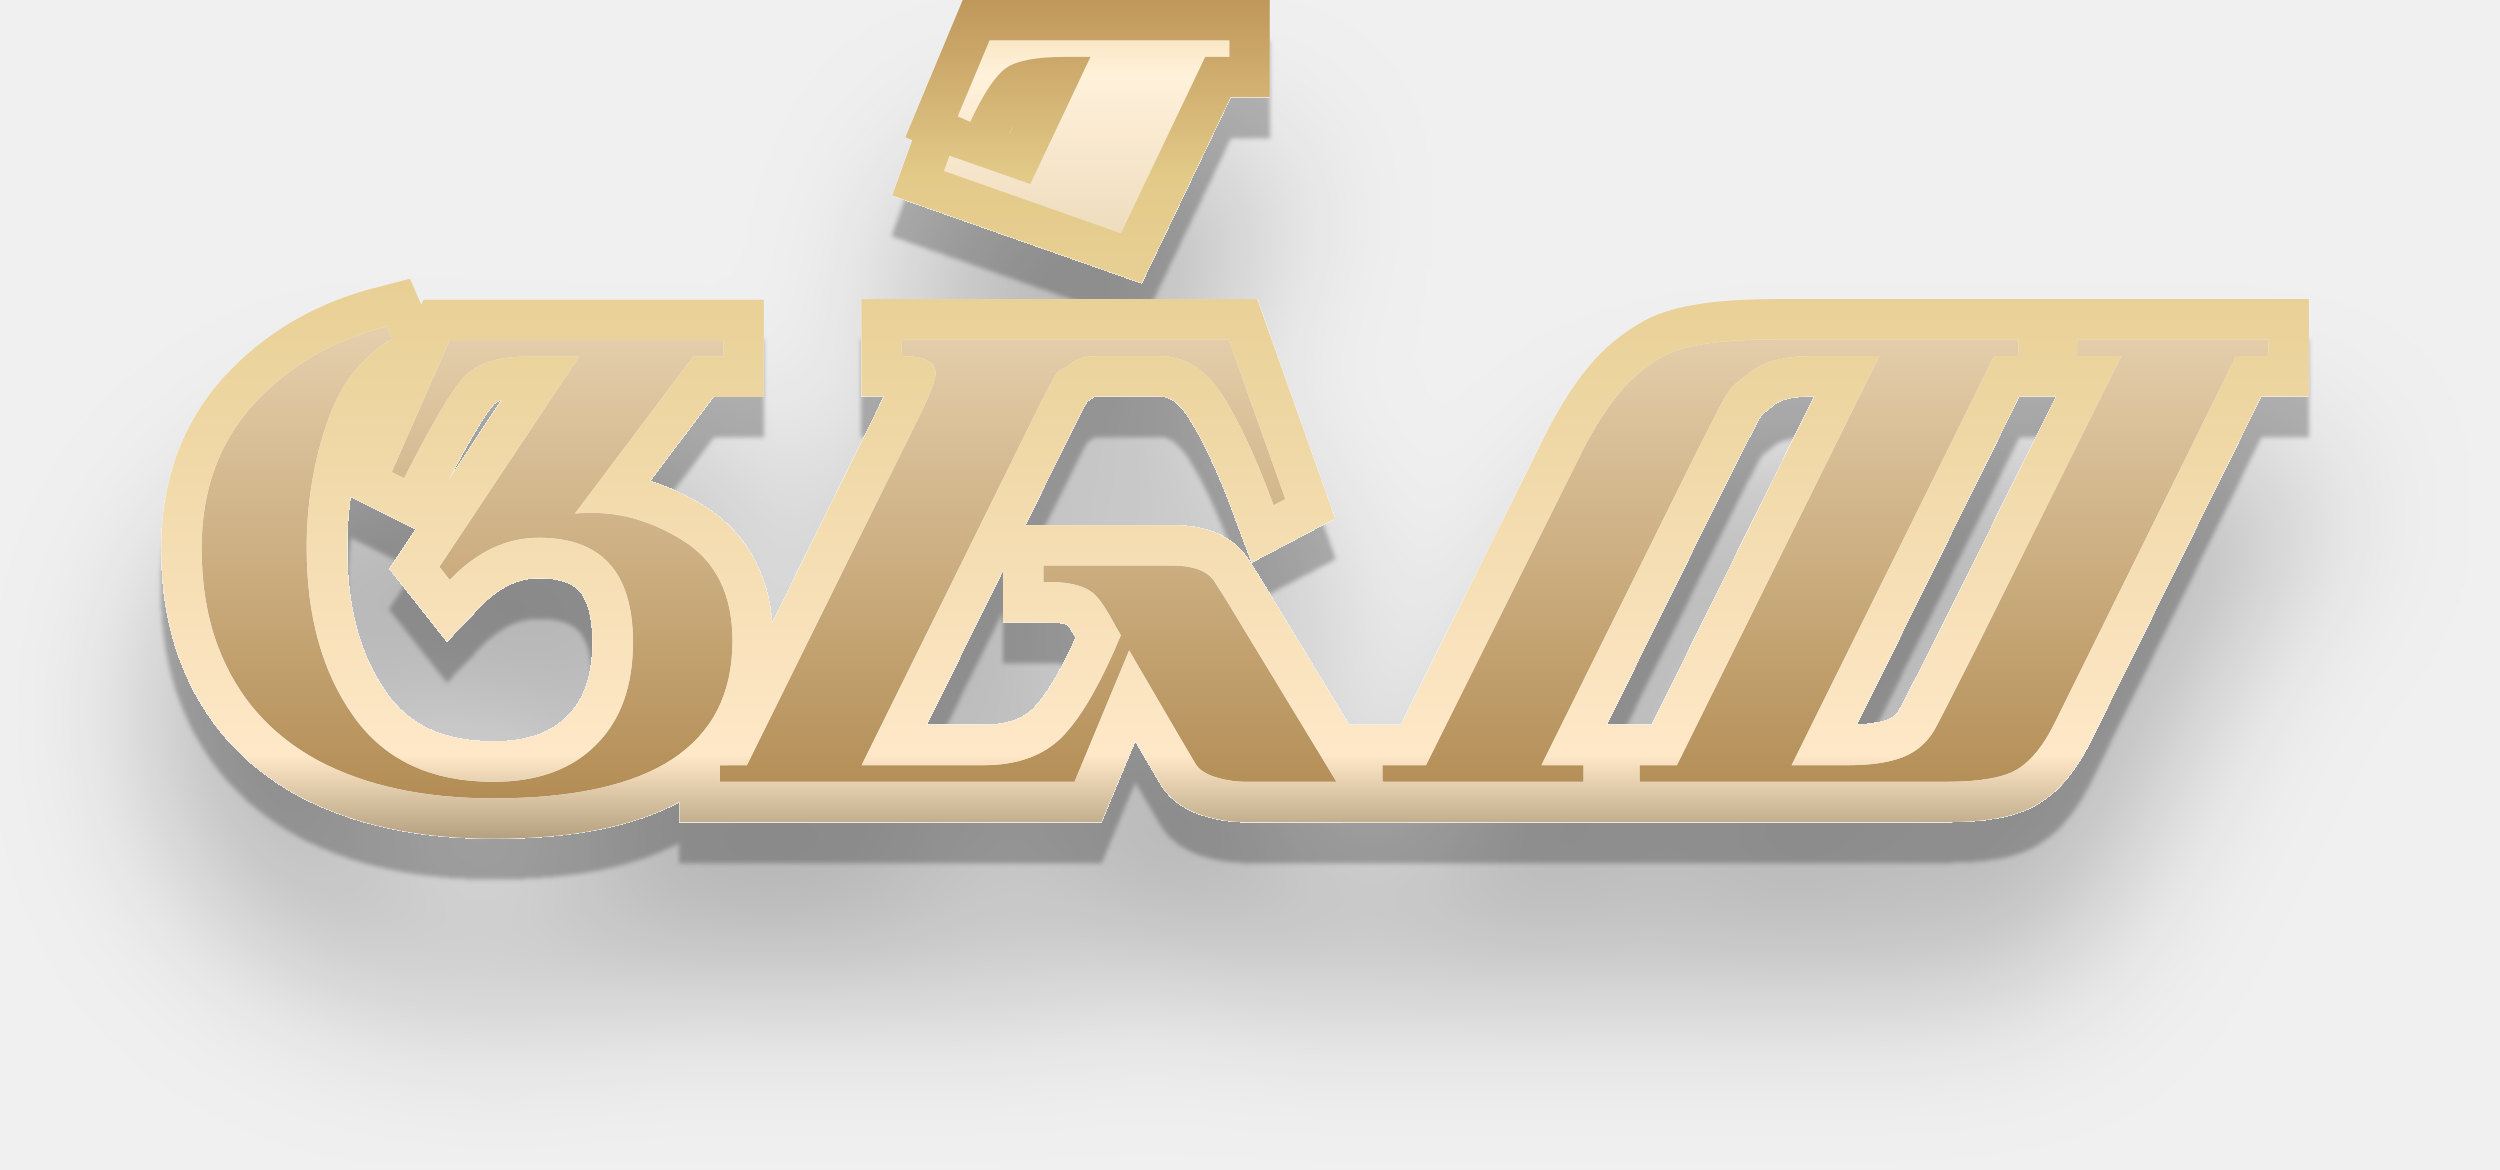
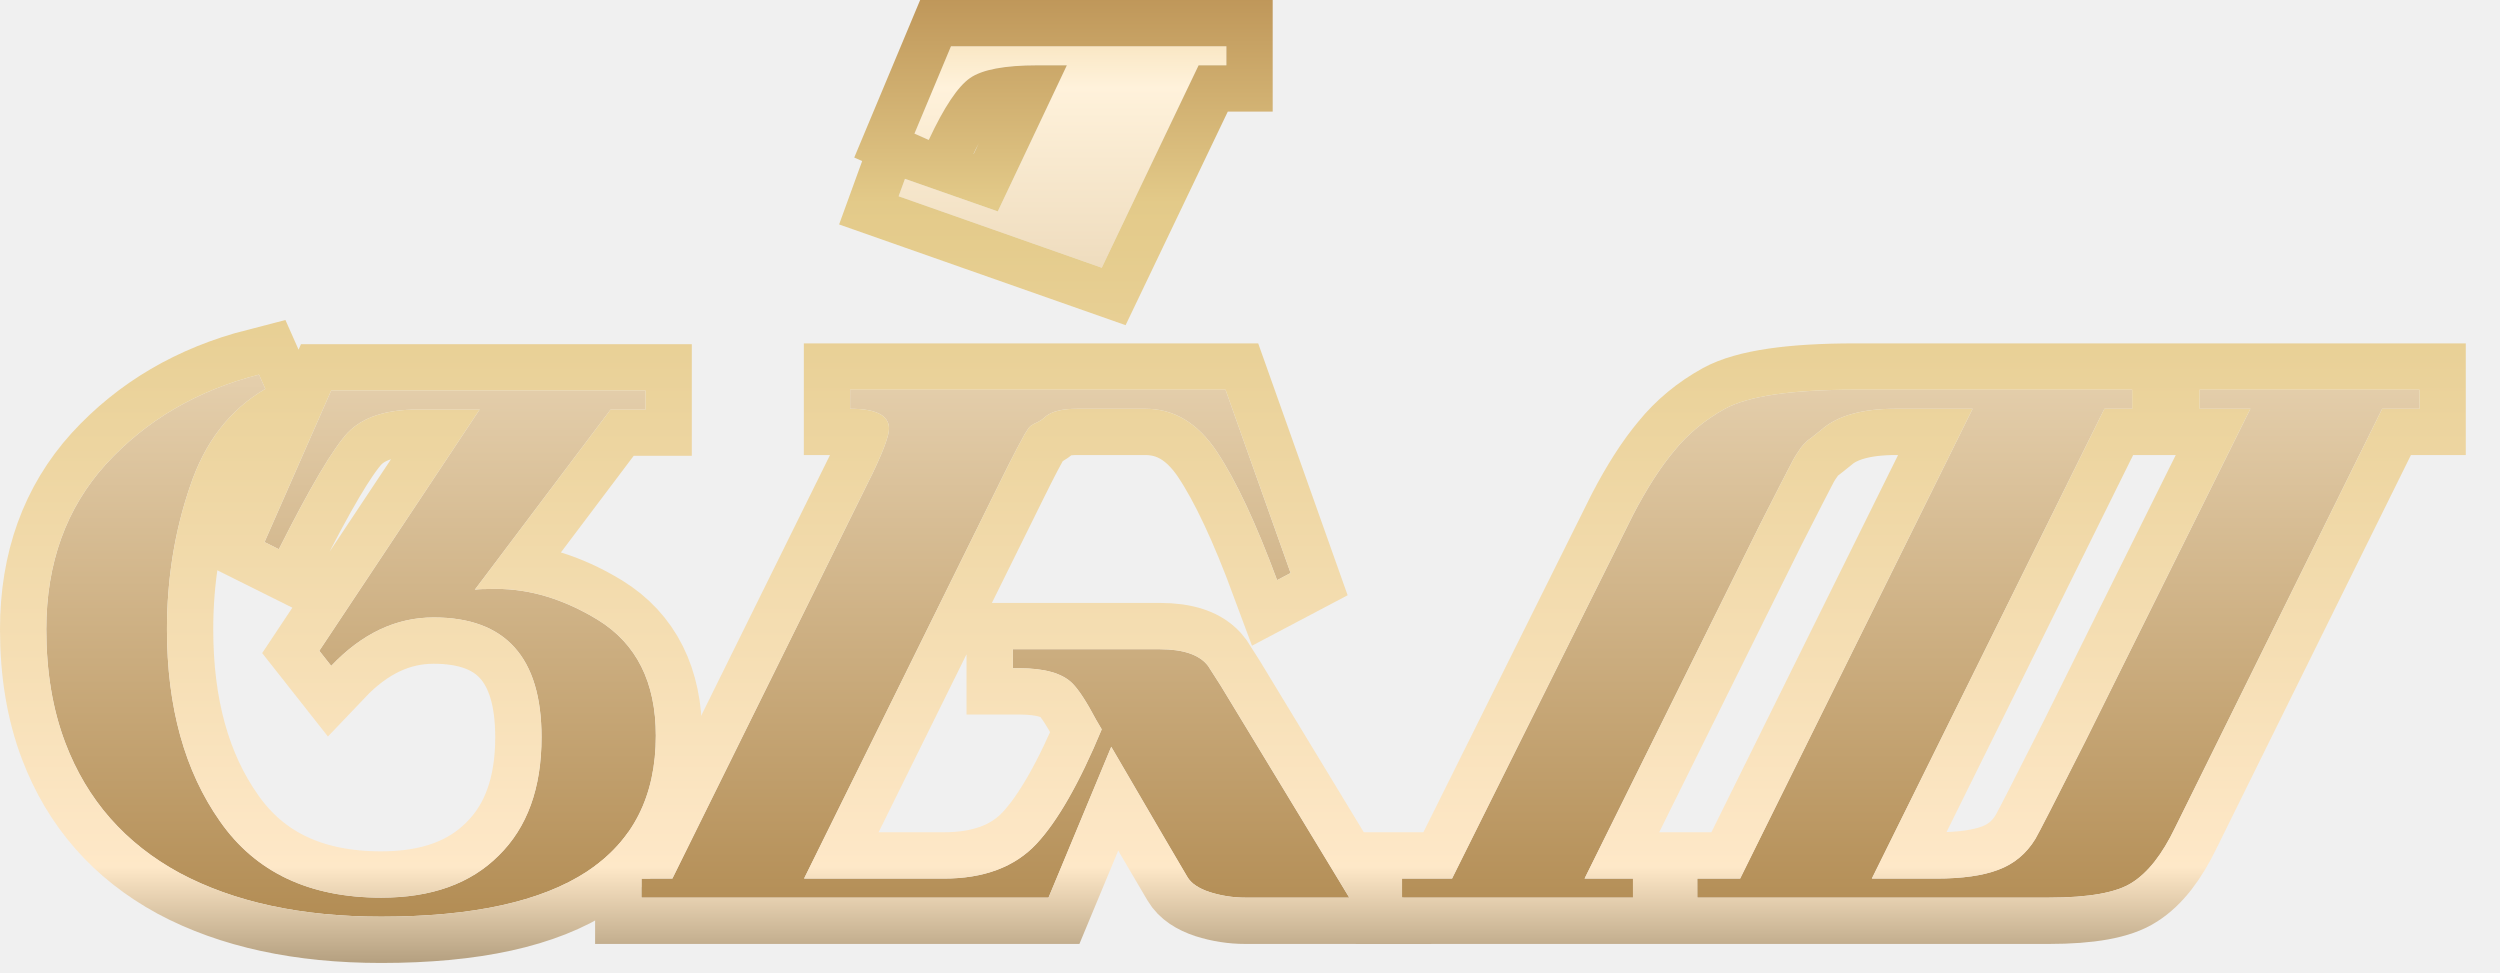
- <svg xmlns="http://www.w3.org/2000/svg" width="62" height="29" viewBox="0 0 62 29" fill="none">
-   <g filter="url(#filter0_dd_459_415)">
-     <mask id="path-1-outside-1_459_415" maskUnits="userSpaceOnUse" x="4" y="0" width="54" height="21" fill="black">
-       <rect fill="white" x="4" width="54" height="21" />
-       <path d="M12.234 19.389C13.32 19.389 14.166 19.086 14.771 18.48C15.389 17.874 15.697 17.023 15.697 15.926C15.697 14.2 14.92 13.337 13.366 13.337C12.554 13.337 11.817 13.686 11.154 14.383L10.897 14.057L14.36 8.846H13.023C12.337 8.846 11.834 9.011 11.514 9.343C11.194 9.686 10.697 10.526 10.023 11.863L9.714 11.709L11.154 8.434H17.943V8.846H17.189L14.257 12.737C14.314 12.726 14.469 12.72 14.72 12.72C15.451 12.72 16.183 12.943 16.914 13.389C17.749 13.903 18.166 14.737 18.166 15.891C18.166 18.497 16.189 19.8 12.234 19.8C10.509 19.8 9.057 19.486 7.88 18.857C6.703 18.217 5.88 17.28 5.411 16.046C5.137 15.326 5 14.509 5 13.594C5 12.166 5.429 10.977 6.286 10.029C7.154 9.08 8.257 8.434 9.594 8.091L9.731 8.4C8.966 8.846 8.423 9.549 8.103 10.509C7.771 11.48 7.606 12.509 7.606 13.594C7.606 15.274 7.989 16.657 8.754 17.743C9.52 18.84 10.68 19.389 12.234 19.389Z" />
-       <path d="M29.048 14.023C29.562 14.023 29.911 14.143 30.094 14.383C30.128 14.44 30.22 14.583 30.368 14.811L33.145 19.389H30.9C30.637 19.389 30.38 19.349 30.128 19.269C29.888 19.189 29.728 19.08 29.648 18.943C29.511 18.714 28.962 17.777 28.003 16.131L26.648 19.389H17.854V18.977H18.523L22.86 10.2C23.088 9.72 23.203 9.406 23.203 9.257C23.203 8.971 22.922 8.829 22.363 8.829V8.417C22.363 8.417 25.065 8.417 30.471 8.417L31.877 12.377L31.585 12.531C31.128 11.297 30.694 10.371 30.282 9.754C29.871 9.137 29.357 8.829 28.74 8.829H27.265C26.945 8.829 26.717 8.886 26.58 9C26.534 9.046 26.477 9.086 26.408 9.12C26.351 9.143 26.3 9.171 26.254 9.206C26.22 9.24 26.18 9.297 26.134 9.377C26.02 9.583 25.911 9.789 25.808 9.994L25.637 10.337L21.368 18.977H24.385C25.254 18.977 25.922 18.726 26.391 18.223C26.848 17.731 27.317 16.909 27.797 15.754L27.677 15.549C27.471 15.16 27.3 14.897 27.163 14.76C26.945 14.543 26.562 14.434 26.014 14.434H25.877V14.023H29.048Z" />
-       <path d="M24.061 3.023L23.752 2.886L24.541 1H30.49V1.411H29.89L27.798 5.783L23.41 4.24L23.547 3.863L25.552 4.566L27.044 1.411H26.41C25.701 1.411 25.215 1.503 24.952 1.686C24.69 1.869 24.392 2.314 24.061 3.023Z" />
-       <path d="M40.661 18.977H41.587L46.609 8.829H44.947C44.227 8.829 43.695 8.977 43.352 9.274C43.295 9.32 43.238 9.366 43.181 9.411C43.124 9.457 43.078 9.491 43.044 9.514C43.021 9.537 42.992 9.566 42.958 9.6C42.924 9.634 42.889 9.68 42.855 9.737C42.821 9.783 42.781 9.846 42.735 9.926C42.632 10.12 42.392 10.589 42.015 11.331L38.227 18.977H39.272V19.389H34.284V18.977H35.364L39.272 11.126C39.569 10.554 39.867 10.091 40.164 9.737C40.461 9.371 40.827 9.069 41.261 8.829C41.764 8.554 42.701 8.417 44.072 8.417H50.055V8.829H49.455L44.432 18.977H45.821C46.381 18.977 46.827 18.914 47.158 18.789C47.501 18.663 47.769 18.44 47.964 18.12C48.044 17.983 48.404 17.28 49.044 16.011L52.609 8.829H51.512V8.417H56.261V8.829H55.455L50.981 17.88C50.706 18.451 50.398 18.846 50.055 19.063C49.724 19.28 49.124 19.389 48.255 19.389H40.661V18.977Z" />
-     </mask>
-     <path d="M12.234 19.389C13.32 19.389 14.166 19.086 14.771 18.48C15.389 17.874 15.697 17.023 15.697 15.926C15.697 14.2 14.92 13.337 13.366 13.337C12.554 13.337 11.817 13.686 11.154 14.383L10.897 14.057L14.36 8.846H13.023C12.337 8.846 11.834 9.011 11.514 9.343C11.194 9.686 10.697 10.526 10.023 11.863L9.714 11.709L11.154 8.434H17.943V8.846H17.189L14.257 12.737C14.314 12.726 14.469 12.72 14.72 12.72C15.451 12.72 16.183 12.943 16.914 13.389C17.749 13.903 18.166 14.737 18.166 15.891C18.166 18.497 16.189 19.8 12.234 19.8C10.509 19.8 9.057 19.486 7.88 18.857C6.703 18.217 5.88 17.28 5.411 16.046C5.137 15.326 5 14.509 5 13.594C5 12.166 5.429 10.977 6.286 10.029C7.154 9.08 8.257 8.434 9.594 8.091L9.731 8.4C8.966 8.846 8.423 9.549 8.103 10.509C7.771 11.48 7.606 12.509 7.606 13.594C7.606 15.274 7.989 16.657 8.754 17.743C9.52 18.84 10.68 19.389 12.234 19.389Z" fill="url(#paint0_linear_459_415)" />
-     <path d="M29.048 14.023C29.562 14.023 29.911 14.143 30.094 14.383C30.128 14.44 30.22 14.583 30.368 14.811L33.145 19.389H30.9C30.637 19.389 30.38 19.349 30.128 19.269C29.888 19.189 29.728 19.08 29.648 18.943C29.511 18.714 28.962 17.777 28.003 16.131L26.648 19.389H17.854V18.977H18.523L22.86 10.2C23.088 9.72 23.203 9.406 23.203 9.257C23.203 8.971 22.922 8.829 22.363 8.829V8.417C22.363 8.417 25.065 8.417 30.471 8.417L31.877 12.377L31.585 12.531C31.128 11.297 30.694 10.371 30.282 9.754C29.871 9.137 29.357 8.829 28.74 8.829H27.265C26.945 8.829 26.717 8.886 26.58 9C26.534 9.046 26.477 9.086 26.408 9.12C26.351 9.143 26.3 9.171 26.254 9.206C26.22 9.24 26.18 9.297 26.134 9.377C26.02 9.583 25.911 9.789 25.808 9.994L25.637 10.337L21.368 18.977H24.385C25.254 18.977 25.922 18.726 26.391 18.223C26.848 17.731 27.317 16.909 27.797 15.754L27.677 15.549C27.471 15.16 27.3 14.897 27.163 14.76C26.945 14.543 26.562 14.434 26.014 14.434H25.877V14.023H29.048Z" fill="url(#paint1_linear_459_415)" />
-     <path d="M24.061 3.023L23.752 2.886L24.541 1H30.49V1.411H29.89L27.798 5.783L23.41 4.24L23.547 3.863L25.552 4.566L27.044 1.411H26.41C25.701 1.411 25.215 1.503 24.952 1.686C24.69 1.869 24.392 2.314 24.061 3.023Z" fill="url(#paint2_linear_459_415)" />
-     <path d="M40.661 18.977H41.587L46.609 8.829H44.947C44.227 8.829 43.695 8.977 43.352 9.274C43.295 9.32 43.238 9.366 43.181 9.411C43.124 9.457 43.078 9.491 43.044 9.514C43.021 9.537 42.992 9.566 42.958 9.6C42.924 9.634 42.889 9.68 42.855 9.737C42.821 9.783 42.781 9.846 42.735 9.926C42.632 10.12 42.392 10.589 42.015 11.331L38.227 18.977H39.272V19.389H34.284V18.977H35.364L39.272 11.126C39.569 10.554 39.867 10.091 40.164 9.737C40.461 9.371 40.827 9.069 41.261 8.829C41.764 8.554 42.701 8.417 44.072 8.417H50.055V8.829H49.455L44.432 18.977H45.821C46.381 18.977 46.827 18.914 47.158 18.789C47.501 18.663 47.769 18.44 47.964 18.12C48.044 17.983 48.404 17.28 49.044 16.011L52.609 8.829H51.512V8.417H56.261V8.829H55.455L50.981 17.88C50.706 18.451 50.398 18.846 50.055 19.063C49.724 19.28 49.124 19.389 48.255 19.389H40.661V18.977Z" fill="url(#paint3_linear_459_415)" />
-     <path d="M12.234 19.389C13.32 19.389 14.166 19.086 14.771 18.48C15.389 17.874 15.697 17.023 15.697 15.926C15.697 14.2 14.92 13.337 13.366 13.337C12.554 13.337 11.817 13.686 11.154 14.383L10.897 14.057L14.36 8.846H13.023C12.337 8.846 11.834 9.011 11.514 9.343C11.194 9.686 10.697 10.526 10.023 11.863L9.714 11.709L11.154 8.434H17.943V8.846H17.189L14.257 12.737C14.314 12.726 14.469 12.72 14.72 12.72C15.451 12.72 16.183 12.943 16.914 13.389C17.749 13.903 18.166 14.737 18.166 15.891C18.166 18.497 16.189 19.8 12.234 19.8C10.509 19.8 9.057 19.486 7.88 18.857C6.703 18.217 5.88 17.28 5.411 16.046C5.137 15.326 5 14.509 5 13.594C5 12.166 5.429 10.977 6.286 10.029C7.154 9.08 8.257 8.434 9.594 8.091L9.731 8.4C8.966 8.846 8.423 9.549 8.103 10.509C7.771 11.48 7.606 12.509 7.606 13.594C7.606 15.274 7.989 16.657 8.754 17.743C9.52 18.84 10.68 19.389 12.234 19.389Z" stroke="url(#paint4_linear_459_415)" stroke-width="2" mask="url(#path-1-outside-1_459_415)" />
-     <path d="M29.048 14.023C29.562 14.023 29.911 14.143 30.094 14.383C30.128 14.44 30.22 14.583 30.368 14.811L33.145 19.389H30.9C30.637 19.389 30.38 19.349 30.128 19.269C29.888 19.189 29.728 19.08 29.648 18.943C29.511 18.714 28.962 17.777 28.003 16.131L26.648 19.389H17.854V18.977H18.523L22.86 10.2C23.088 9.72 23.203 9.406 23.203 9.257C23.203 8.971 22.922 8.829 22.363 8.829V8.417C22.363 8.417 25.065 8.417 30.471 8.417L31.877 12.377L31.585 12.531C31.128 11.297 30.694 10.371 30.282 9.754C29.871 9.137 29.357 8.829 28.74 8.829H27.265C26.945 8.829 26.717 8.886 26.58 9C26.534 9.046 26.477 9.086 26.408 9.12C26.351 9.143 26.3 9.171 26.254 9.206C26.22 9.24 26.18 9.297 26.134 9.377C26.02 9.583 25.911 9.789 25.808 9.994L25.637 10.337L21.368 18.977H24.385C25.254 18.977 25.922 18.726 26.391 18.223C26.848 17.731 27.317 16.909 27.797 15.754L27.677 15.549C27.471 15.16 27.3 14.897 27.163 14.76C26.945 14.543 26.562 14.434 26.014 14.434H25.877V14.023H29.048Z" stroke="url(#paint5_linear_459_415)" stroke-width="2" mask="url(#path-1-outside-1_459_415)" />
-     <path d="M24.061 3.023L23.752 2.886L24.541 1H30.49V1.411H29.89L27.798 5.783L23.41 4.24L23.547 3.863L25.552 4.566L27.044 1.411H26.41C25.701 1.411 25.215 1.503 24.952 1.686C24.69 1.869 24.392 2.314 24.061 3.023Z" stroke="url(#paint6_linear_459_415)" stroke-width="2" mask="url(#path-1-outside-1_459_415)" />
-     <path d="M40.661 18.977H41.587L46.609 8.829H44.947C44.227 8.829 43.695 8.977 43.352 9.274C43.295 9.32 43.238 9.366 43.181 9.411C43.124 9.457 43.078 9.491 43.044 9.514C43.021 9.537 42.992 9.566 42.958 9.6C42.924 9.634 42.889 9.68 42.855 9.737C42.821 9.783 42.781 9.846 42.735 9.926C42.632 10.12 42.392 10.589 42.015 11.331L38.227 18.977H39.272V19.389H34.284V18.977H35.364L39.272 11.126C39.569 10.554 39.867 10.091 40.164 9.737C40.461 9.371 40.827 9.069 41.261 8.829C41.764 8.554 42.701 8.417 44.072 8.417H50.055V8.829H49.455L44.432 18.977H45.821C46.381 18.977 46.827 18.914 47.158 18.789C47.501 18.663 47.769 18.44 47.964 18.12C48.044 17.983 48.404 17.28 49.044 16.011L52.609 8.829H51.512V8.417H56.261V8.829H55.455L50.981 17.88C50.706 18.451 50.398 18.846 50.055 19.063C49.724 19.28 49.124 19.389 48.255 19.389H40.661V18.977Z" stroke="url(#paint7_linear_459_415)" stroke-width="2" mask="url(#path-1-outside-1_459_415)" />
-   </g>
+ <svg xmlns="http://www.w3.org/2000/svg" width="54" height="21" viewBox="0 0 54 21" fill="none">
+   <mask id="path-1-outside-1_580_182" maskUnits="userSpaceOnUse" x="0" y="0" width="54" height="21" fill="black">
+     <rect fill="white" width="54" height="21" />
+     <path d="M8.234 19.389C9.32 19.389 10.166 19.086 10.771 18.48C11.389 17.874 11.697 17.023 11.697 15.926C11.697 14.2 10.92 13.337 9.366 13.337C8.554 13.337 7.817 13.686 7.154 14.383L6.897 14.057L10.36 8.846H9.023C8.337 8.846 7.834 9.011 7.514 9.343C7.194 9.686 6.697 10.526 6.023 11.863L5.714 11.709L7.154 8.434H13.943V8.846H13.189L10.257 12.737C10.314 12.726 10.469 12.72 10.72 12.72C11.451 12.72 12.183 12.943 12.914 13.389C13.749 13.903 14.166 14.737 14.166 15.891C14.166 18.497 12.189 19.8 8.234 19.8C6.509 19.8 5.057 19.486 3.88 18.857C2.703 18.217 1.88 17.28 1.411 16.046C1.137 15.326 1 14.509 1 13.594C1 12.166 1.429 10.977 2.286 10.029C3.154 9.08 4.257 8.434 5.594 8.091L5.731 8.4C4.966 8.846 4.423 9.549 4.103 10.509C3.771 11.48 3.606 12.509 3.606 13.594C3.606 15.274 3.989 16.657 4.754 17.743C5.52 18.84 6.68 19.389 8.234 19.389Z" />
+     <path d="M25.048 14.023C25.562 14.023 25.911 14.143 26.094 14.383C26.128 14.44 26.22 14.583 26.368 14.811L29.145 19.389H26.9C26.637 19.389 26.38 19.349 26.128 19.269C25.888 19.189 25.728 19.08 25.648 18.943C25.511 18.714 24.962 17.777 24.003 16.131L22.648 19.389H13.854V18.977H14.523L18.86 10.2C19.088 9.72 19.203 9.406 19.203 9.257C19.203 8.971 18.922 8.829 18.363 8.829V8.417C18.363 8.417 21.065 8.417 26.471 8.417L27.877 12.377L27.585 12.531C27.128 11.297 26.694 10.371 26.282 9.754C25.871 9.137 25.357 8.829 24.74 8.829H23.265C22.945 8.829 22.717 8.886 22.58 9C22.534 9.046 22.477 9.086 22.408 9.12C22.351 9.143 22.3 9.171 22.254 9.206C22.22 9.24 22.18 9.297 22.134 9.377C22.02 9.583 21.911 9.789 21.808 9.994L21.637 10.337L17.368 18.977H20.385C21.254 18.977 21.922 18.726 22.391 18.223C22.848 17.731 23.317 16.909 23.797 15.754L23.677 15.549C23.471 15.16 23.3 14.897 23.163 14.76C22.945 14.543 22.562 14.434 22.014 14.434H21.877V14.023H25.048Z" />
+     <path d="M20.061 3.023L19.752 2.886L20.541 1H26.49V1.411H25.89L23.798 5.783L19.41 4.24L19.547 3.863L21.552 4.566L23.044 1.411H22.41C21.701 1.411 21.215 1.503 20.952 1.686C20.69 1.869 20.392 2.314 20.061 3.023Z" />
+     <path d="M36.661 18.977H37.587L42.609 8.829H40.947C40.227 8.829 39.695 8.977 39.352 9.274C39.295 9.32 39.238 9.366 39.181 9.411C39.124 9.457 39.078 9.491 39.044 9.514C39.021 9.537 38.992 9.566 38.958 9.6C38.924 9.634 38.889 9.68 38.855 9.737C38.821 9.783 38.781 9.846 38.735 9.926C38.632 10.12 38.392 10.589 38.015 11.331L34.227 18.977H35.272V19.389H30.284V18.977H31.364L35.272 11.126C35.569 10.554 35.867 10.091 36.164 9.737C36.461 9.371 36.827 9.069 37.261 8.829C37.764 8.554 38.701 8.417 40.072 8.417H46.055V8.829H45.455L40.432 18.977H41.821C42.381 18.977 42.827 18.914 43.158 18.789C43.501 18.663 43.769 18.44 43.964 18.12C44.044 17.983 44.404 17.28 45.044 16.011L48.609 8.829H47.512V8.417H52.261V8.829H51.455L46.981 17.88C46.706 18.451 46.398 18.846 46.055 19.063C45.724 19.28 45.124 19.389 44.255 19.389H36.661V18.977Z" />
+   </mask>
+   <path d="M8.234 19.389C9.32 19.389 10.166 19.086 10.771 18.48C11.389 17.874 11.697 17.023 11.697 15.926C11.697 14.2 10.92 13.337 9.366 13.337C8.554 13.337 7.817 13.686 7.154 14.383L6.897 14.057L10.36 8.846H9.023C8.337 8.846 7.834 9.011 7.514 9.343C7.194 9.686 6.697 10.526 6.023 11.863L5.714 11.709L7.154 8.434H13.943V8.846H13.189L10.257 12.737C10.314 12.726 10.469 12.72 10.72 12.72C11.451 12.72 12.183 12.943 12.914 13.389C13.749 13.903 14.166 14.737 14.166 15.891C14.166 18.497 12.189 19.8 8.234 19.8C6.509 19.8 5.057 19.486 3.88 18.857C2.703 18.217 1.88 17.28 1.411 16.046C1.137 15.326 1 14.509 1 13.594C1 12.166 1.429 10.977 2.286 10.029C3.154 9.08 4.257 8.434 5.594 8.091L5.731 8.4C4.966 8.846 4.423 9.549 4.103 10.509C3.771 11.48 3.606 12.509 3.606 13.594C3.606 15.274 3.989 16.657 4.754 17.743C5.52 18.84 6.68 19.389 8.234 19.389Z" fill="url(#paint0_linear_580_182)" />
+   <path d="M25.048 14.023C25.562 14.023 25.911 14.143 26.094 14.383C26.128 14.44 26.22 14.583 26.368 14.811L29.145 19.389H26.9C26.637 19.389 26.38 19.349 26.128 19.269C25.888 19.189 25.728 19.08 25.648 18.943C25.511 18.714 24.962 17.777 24.003 16.131L22.648 19.389H13.854V18.977H14.523L18.86 10.2C19.088 9.72 19.203 9.406 19.203 9.257C19.203 8.971 18.922 8.829 18.363 8.829V8.417C18.363 8.417 21.065 8.417 26.471 8.417L27.877 12.377L27.585 12.531C27.128 11.297 26.694 10.371 26.282 9.754C25.871 9.137 25.357 8.829 24.74 8.829H23.265C22.945 8.829 22.717 8.886 22.58 9C22.534 9.046 22.477 9.086 22.408 9.12C22.351 9.143 22.3 9.171 22.254 9.206C22.22 9.24 22.18 9.297 22.134 9.377C22.02 9.583 21.911 9.789 21.808 9.994L21.637 10.337L17.368 18.977H20.385C21.254 18.977 21.922 18.726 22.391 18.223C22.848 17.731 23.317 16.909 23.797 15.754L23.677 15.549C23.471 15.16 23.3 14.897 23.163 14.76C22.945 14.543 22.562 14.434 22.014 14.434H21.877V14.023H25.048Z" fill="url(#paint1_linear_580_182)" />
+   <path d="M20.061 3.023L19.752 2.886L20.541 1H26.49V1.411H25.89L23.798 5.783L19.41 4.24L19.547 3.863L21.552 4.566L23.044 1.411H22.41C21.701 1.411 21.215 1.503 20.952 1.686C20.69 1.869 20.392 2.314 20.061 3.023Z" fill="url(#paint2_linear_580_182)" />
+   <path d="M36.661 18.977H37.587L42.609 8.829H40.947C40.227 8.829 39.695 8.977 39.352 9.274C39.295 9.32 39.238 9.366 39.181 9.411C39.124 9.457 39.078 9.491 39.044 9.514C39.021 9.537 38.992 9.566 38.958 9.6C38.924 9.634 38.889 9.68 38.855 9.737C38.821 9.783 38.781 9.846 38.735 9.926C38.632 10.12 38.392 10.589 38.015 11.331L34.227 18.977H35.272V19.389H30.284V18.977H31.364L35.272 11.126C35.569 10.554 35.867 10.091 36.164 9.737C36.461 9.371 36.827 9.069 37.261 8.829C37.764 8.554 38.701 8.417 40.072 8.417H46.055V8.829H45.455L40.432 18.977H41.821C42.381 18.977 42.827 18.914 43.158 18.789C43.501 18.663 43.769 18.44 43.964 18.12C44.044 17.983 44.404 17.28 45.044 16.011L48.609 8.829H47.512V8.417H52.261V8.829H51.455L46.981 17.88C46.706 18.451 46.398 18.846 46.055 19.063C45.724 19.28 45.124 19.389 44.255 19.389H36.661V18.977Z" fill="url(#paint3_linear_580_182)" />
+   <path d="M8.234 19.389C9.32 19.389 10.166 19.086 10.771 18.48C11.389 17.874 11.697 17.023 11.697 15.926C11.697 14.2 10.92 13.337 9.366 13.337C8.554 13.337 7.817 13.686 7.154 14.383L6.897 14.057L10.36 8.846H9.023C8.337 8.846 7.834 9.011 7.514 9.343C7.194 9.686 6.697 10.526 6.023 11.863L5.714 11.709L7.154 8.434H13.943V8.846H13.189L10.257 12.737C10.314 12.726 10.469 12.72 10.72 12.72C11.451 12.72 12.183 12.943 12.914 13.389C13.749 13.903 14.166 14.737 14.166 15.891C14.166 18.497 12.189 19.8 8.234 19.8C6.509 19.8 5.057 19.486 3.88 18.857C2.703 18.217 1.88 17.28 1.411 16.046C1.137 15.326 1 14.509 1 13.594C1 12.166 1.429 10.977 2.286 10.029C3.154 9.08 4.257 8.434 5.594 8.091L5.731 8.4C4.966 8.846 4.423 9.549 4.103 10.509C3.771 11.48 3.606 12.509 3.606 13.594C3.606 15.274 3.989 16.657 4.754 17.743C5.52 18.84 6.68 19.389 8.234 19.389Z" stroke="url(#paint4_linear_580_182)" stroke-width="2" mask="url(#path-1-outside-1_580_182)" />
+   <path d="M25.048 14.023C25.562 14.023 25.911 14.143 26.094 14.383C26.128 14.44 26.22 14.583 26.368 14.811L29.145 19.389H26.9C26.637 19.389 26.38 19.349 26.128 19.269C25.888 19.189 25.728 19.08 25.648 18.943C25.511 18.714 24.962 17.777 24.003 16.131L22.648 19.389H13.854V18.977H14.523L18.86 10.2C19.088 9.72 19.203 9.406 19.203 9.257C19.203 8.971 18.922 8.829 18.363 8.829V8.417C18.363 8.417 21.065 8.417 26.471 8.417L27.877 12.377L27.585 12.531C27.128 11.297 26.694 10.371 26.282 9.754C25.871 9.137 25.357 8.829 24.74 8.829H23.265C22.945 8.829 22.717 8.886 22.58 9C22.534 9.046 22.477 9.086 22.408 9.12C22.351 9.143 22.3 9.171 22.254 9.206C22.22 9.24 22.18 9.297 22.134 9.377C22.02 9.583 21.911 9.789 21.808 9.994L21.637 10.337L17.368 18.977H20.385C21.254 18.977 21.922 18.726 22.391 18.223C22.848 17.731 23.317 16.909 23.797 15.754L23.677 15.549C23.471 15.16 23.3 14.897 23.163 14.76C22.945 14.543 22.562 14.434 22.014 14.434H21.877V14.023H25.048Z" stroke="url(#paint5_linear_580_182)" stroke-width="2" mask="url(#path-1-outside-1_580_182)" />
+   <path d="M20.061 3.023L19.752 2.886L20.541 1H26.49V1.411H25.89L23.798 5.783L19.41 4.24L19.547 3.863L21.552 4.566L23.044 1.411H22.41C21.701 1.411 21.215 1.503 20.952 1.686C20.69 1.869 20.392 2.314 20.061 3.023Z" stroke="url(#paint6_linear_580_182)" stroke-width="2" mask="url(#path-1-outside-1_580_182)" />
+   <path d="M36.661 18.977H37.587L42.609 8.829H40.947C40.227 8.829 39.695 8.977 39.352 9.274C39.295 9.32 39.238 9.366 39.181 9.411C39.124 9.457 39.078 9.491 39.044 9.514C39.021 9.537 38.992 9.566 38.958 9.6C38.924 9.634 38.889 9.68 38.855 9.737C38.821 9.783 38.781 9.846 38.735 9.926C38.632 10.12 38.392 10.589 38.015 11.331L34.227 18.977H35.272V19.389H30.284V18.977H31.364L35.272 11.126C35.569 10.554 35.867 10.091 36.164 9.737C36.461 9.371 36.827 9.069 37.261 8.829C37.764 8.554 38.701 8.417 40.072 8.417H46.055V8.829H45.455L40.432 18.977H41.821C42.381 18.977 42.827 18.914 43.158 18.789C43.501 18.663 43.769 18.44 43.964 18.12C44.044 17.983 44.404 17.28 45.044 16.011L48.609 8.829H47.512V8.417H52.261V8.829H51.455L46.981 17.88C46.706 18.451 46.398 18.846 46.055 19.063C45.724 19.28 45.124 19.389 44.255 19.389H36.661V18.977Z" stroke="url(#paint7_linear_580_182)" stroke-width="2" mask="url(#path-1-outside-1_580_182)" />
  <defs>
-     <filter id="filter0_dd_459_415" x="0" y="0" width="61.261" height="28.8" filterUnits="userSpaceOnUse" color-interpolation-filters="sRGB">
-       <feFlood flood-opacity="0" result="BackgroundImageFix" />
-       <feColorMatrix in="SourceAlpha" type="matrix" values="0 0 0 0 0 0 0 0 0 0 0 0 0 0 0 0 0 0 127 0" result="hardAlpha" />
-       <feOffset dy="1" />
-       <feGaussianBlur stdDeviation="0.05" />
-       <feComposite in2="hardAlpha" operator="out" />
-       <feColorMatrix type="matrix" values="0 0 0 0 0 0 0 0 0 0 0 0 0 0 0 0 0 0 0.25 0" />
-       <feBlend mode="normal" in2="BackgroundImageFix" result="effect1_dropShadow_459_415" />
-       <feColorMatrix in="SourceAlpha" type="matrix" values="0 0 0 0 0 0 0 0 0 0 0 0 0 0 0 0 0 0 127 0" result="hardAlpha" />
-       <feOffset dy="4" />
-       <feGaussianBlur stdDeviation="2" />
-       <feComposite in2="hardAlpha" operator="out" />
-       <feColorMatrix type="matrix" values="0 0 0 0 0 0 0 0 0 0 0 0 0 0 0 0 0 0 0.25 0" />
-       <feBlend mode="normal" in2="effect1_dropShadow_459_415" result="effect2_dropShadow_459_415" />
-       <feBlend mode="normal" in="SourceGraphic" in2="effect2_dropShadow_459_415" result="shape" />
-     </filter>
-     <linearGradient id="paint0_linear_459_415" x1="172.345" y1="28.389" x2="172.345" y2="-3.611" gradientUnits="userSpaceOnUse">
+     <linearGradient id="paint0_linear_580_182" x1="168.345" y1="28.389" x2="168.345" y2="-3.611" gradientUnits="userSpaceOnUse">
      <stop offset="0.01" stop-color="#FFF0DA" />
      <stop offset="0.042" stop-color="#94641E" />
      <stop offset="0.828" stop-color="#FFF2DB" />
      <stop offset="0.938" stop-color="#EAC885" />
      <stop offset="0.979" stop-color="#FBF5D1" />
      <stop offset="1" stop-color="#BD9A4B" />
      <stop offset="1" stop-color="#ECD8A3" />
    </linearGradient>
-     <linearGradient id="paint1_linear_459_415" x1="172.345" y1="28.389" x2="172.345" y2="-3.611" gradientUnits="userSpaceOnUse">
+     <linearGradient id="paint1_linear_580_182" x1="168.345" y1="28.389" x2="168.345" y2="-3.611" gradientUnits="userSpaceOnUse">
      <stop offset="0.01" stop-color="#FFF0DA" />
      <stop offset="0.042" stop-color="#94641E" />
      <stop offset="0.828" stop-color="#FFF2DB" />
      <stop offset="0.938" stop-color="#EAC885" />
      <stop offset="0.979" stop-color="#FBF5D1" />
      <stop offset="1" stop-color="#BD9A4B" />
      <stop offset="1" stop-color="#ECD8A3" />
    </linearGradient>
-     <linearGradient id="paint2_linear_459_415" x1="172.345" y1="28.389" x2="172.345" y2="-3.611" gradientUnits="userSpaceOnUse">
+     <linearGradient id="paint2_linear_580_182" x1="168.345" y1="28.389" x2="168.345" y2="-3.611" gradientUnits="userSpaceOnUse">
      <stop offset="0.01" stop-color="#FFF0DA" />
      <stop offset="0.042" stop-color="#94641E" />
      <stop offset="0.828" stop-color="#FFF2DB" />
      <stop offset="0.938" stop-color="#EAC885" />
      <stop offset="0.979" stop-color="#FBF5D1" />
      <stop offset="1" stop-color="#BD9A4B" />
      <stop offset="1" stop-color="#ECD8A3" />
    </linearGradient>
-     <linearGradient id="paint3_linear_459_415" x1="172.345" y1="28.389" x2="172.345" y2="-3.611" gradientUnits="userSpaceOnUse">
+     <linearGradient id="paint3_linear_580_182" x1="168.345" y1="28.389" x2="168.345" y2="-3.611" gradientUnits="userSpaceOnUse">
      <stop offset="0.01" stop-color="#FFF0DA" />
      <stop offset="0.042" stop-color="#94641E" />
      <stop offset="0.828" stop-color="#FFF2DB" />
      <stop offset="0.938" stop-color="#EAC885" />
      <stop offset="0.979" stop-color="#FBF5D1" />
      <stop offset="1" stop-color="#BD9A4B" />
      <stop offset="1" stop-color="#ECD8A3" />
    </linearGradient>
-     <linearGradient id="paint4_linear_459_415" x1="104.951" y1="-3.611" x2="104.951" y2="28.389" gradientUnits="userSpaceOnUse">
+     <linearGradient id="paint4_linear_580_182" x1="100.951" y1="-3.611" x2="100.951" y2="28.389" gradientUnits="userSpaceOnUse">
      <stop stop-color="#FCF6D1" />
      <stop offset="0.104" stop-color="#BD9457" />
      <stop offset="0.25" stop-color="#E3CA89" />
      <stop offset="0.698" stop-color="#FEE8C8" />
      <stop offset="0.854" stop-color="#4D3A1A" />
      <stop offset="1" stop-color="#FCF0D1" />
    </linearGradient>
-     <linearGradient id="paint5_linear_459_415" x1="104.951" y1="-3.611" x2="104.951" y2="28.389" gradientUnits="userSpaceOnUse">
+     <linearGradient id="paint5_linear_580_182" x1="100.951" y1="-3.611" x2="100.951" y2="28.389" gradientUnits="userSpaceOnUse">
      <stop stop-color="#FCF6D1" />
      <stop offset="0.104" stop-color="#BD9457" />
      <stop offset="0.25" stop-color="#E3CA89" />
      <stop offset="0.698" stop-color="#FEE8C8" />
      <stop offset="0.854" stop-color="#4D3A1A" />
      <stop offset="1" stop-color="#FCF0D1" />
    </linearGradient>
-     <linearGradient id="paint6_linear_459_415" x1="104.951" y1="-3.611" x2="104.951" y2="28.389" gradientUnits="userSpaceOnUse">
+     <linearGradient id="paint6_linear_580_182" x1="100.951" y1="-3.611" x2="100.951" y2="28.389" gradientUnits="userSpaceOnUse">
      <stop stop-color="#FCF6D1" />
      <stop offset="0.104" stop-color="#BD9457" />
      <stop offset="0.25" stop-color="#E3CA89" />
      <stop offset="0.698" stop-color="#FEE8C8" />
      <stop offset="0.854" stop-color="#4D3A1A" />
      <stop offset="1" stop-color="#FCF0D1" />
    </linearGradient>
-     <linearGradient id="paint7_linear_459_415" x1="104.951" y1="-3.611" x2="104.951" y2="28.389" gradientUnits="userSpaceOnUse">
+     <linearGradient id="paint7_linear_580_182" x1="100.951" y1="-3.611" x2="100.951" y2="28.389" gradientUnits="userSpaceOnUse">
      <stop stop-color="#FCF6D1" />
      <stop offset="0.104" stop-color="#BD9457" />
      <stop offset="0.25" stop-color="#E3CA89" />
      <stop offset="0.698" stop-color="#FEE8C8" />
      <stop offset="0.854" stop-color="#4D3A1A" />
      <stop offset="1" stop-color="#FCF0D1" />
    </linearGradient>
  </defs>
</svg>
